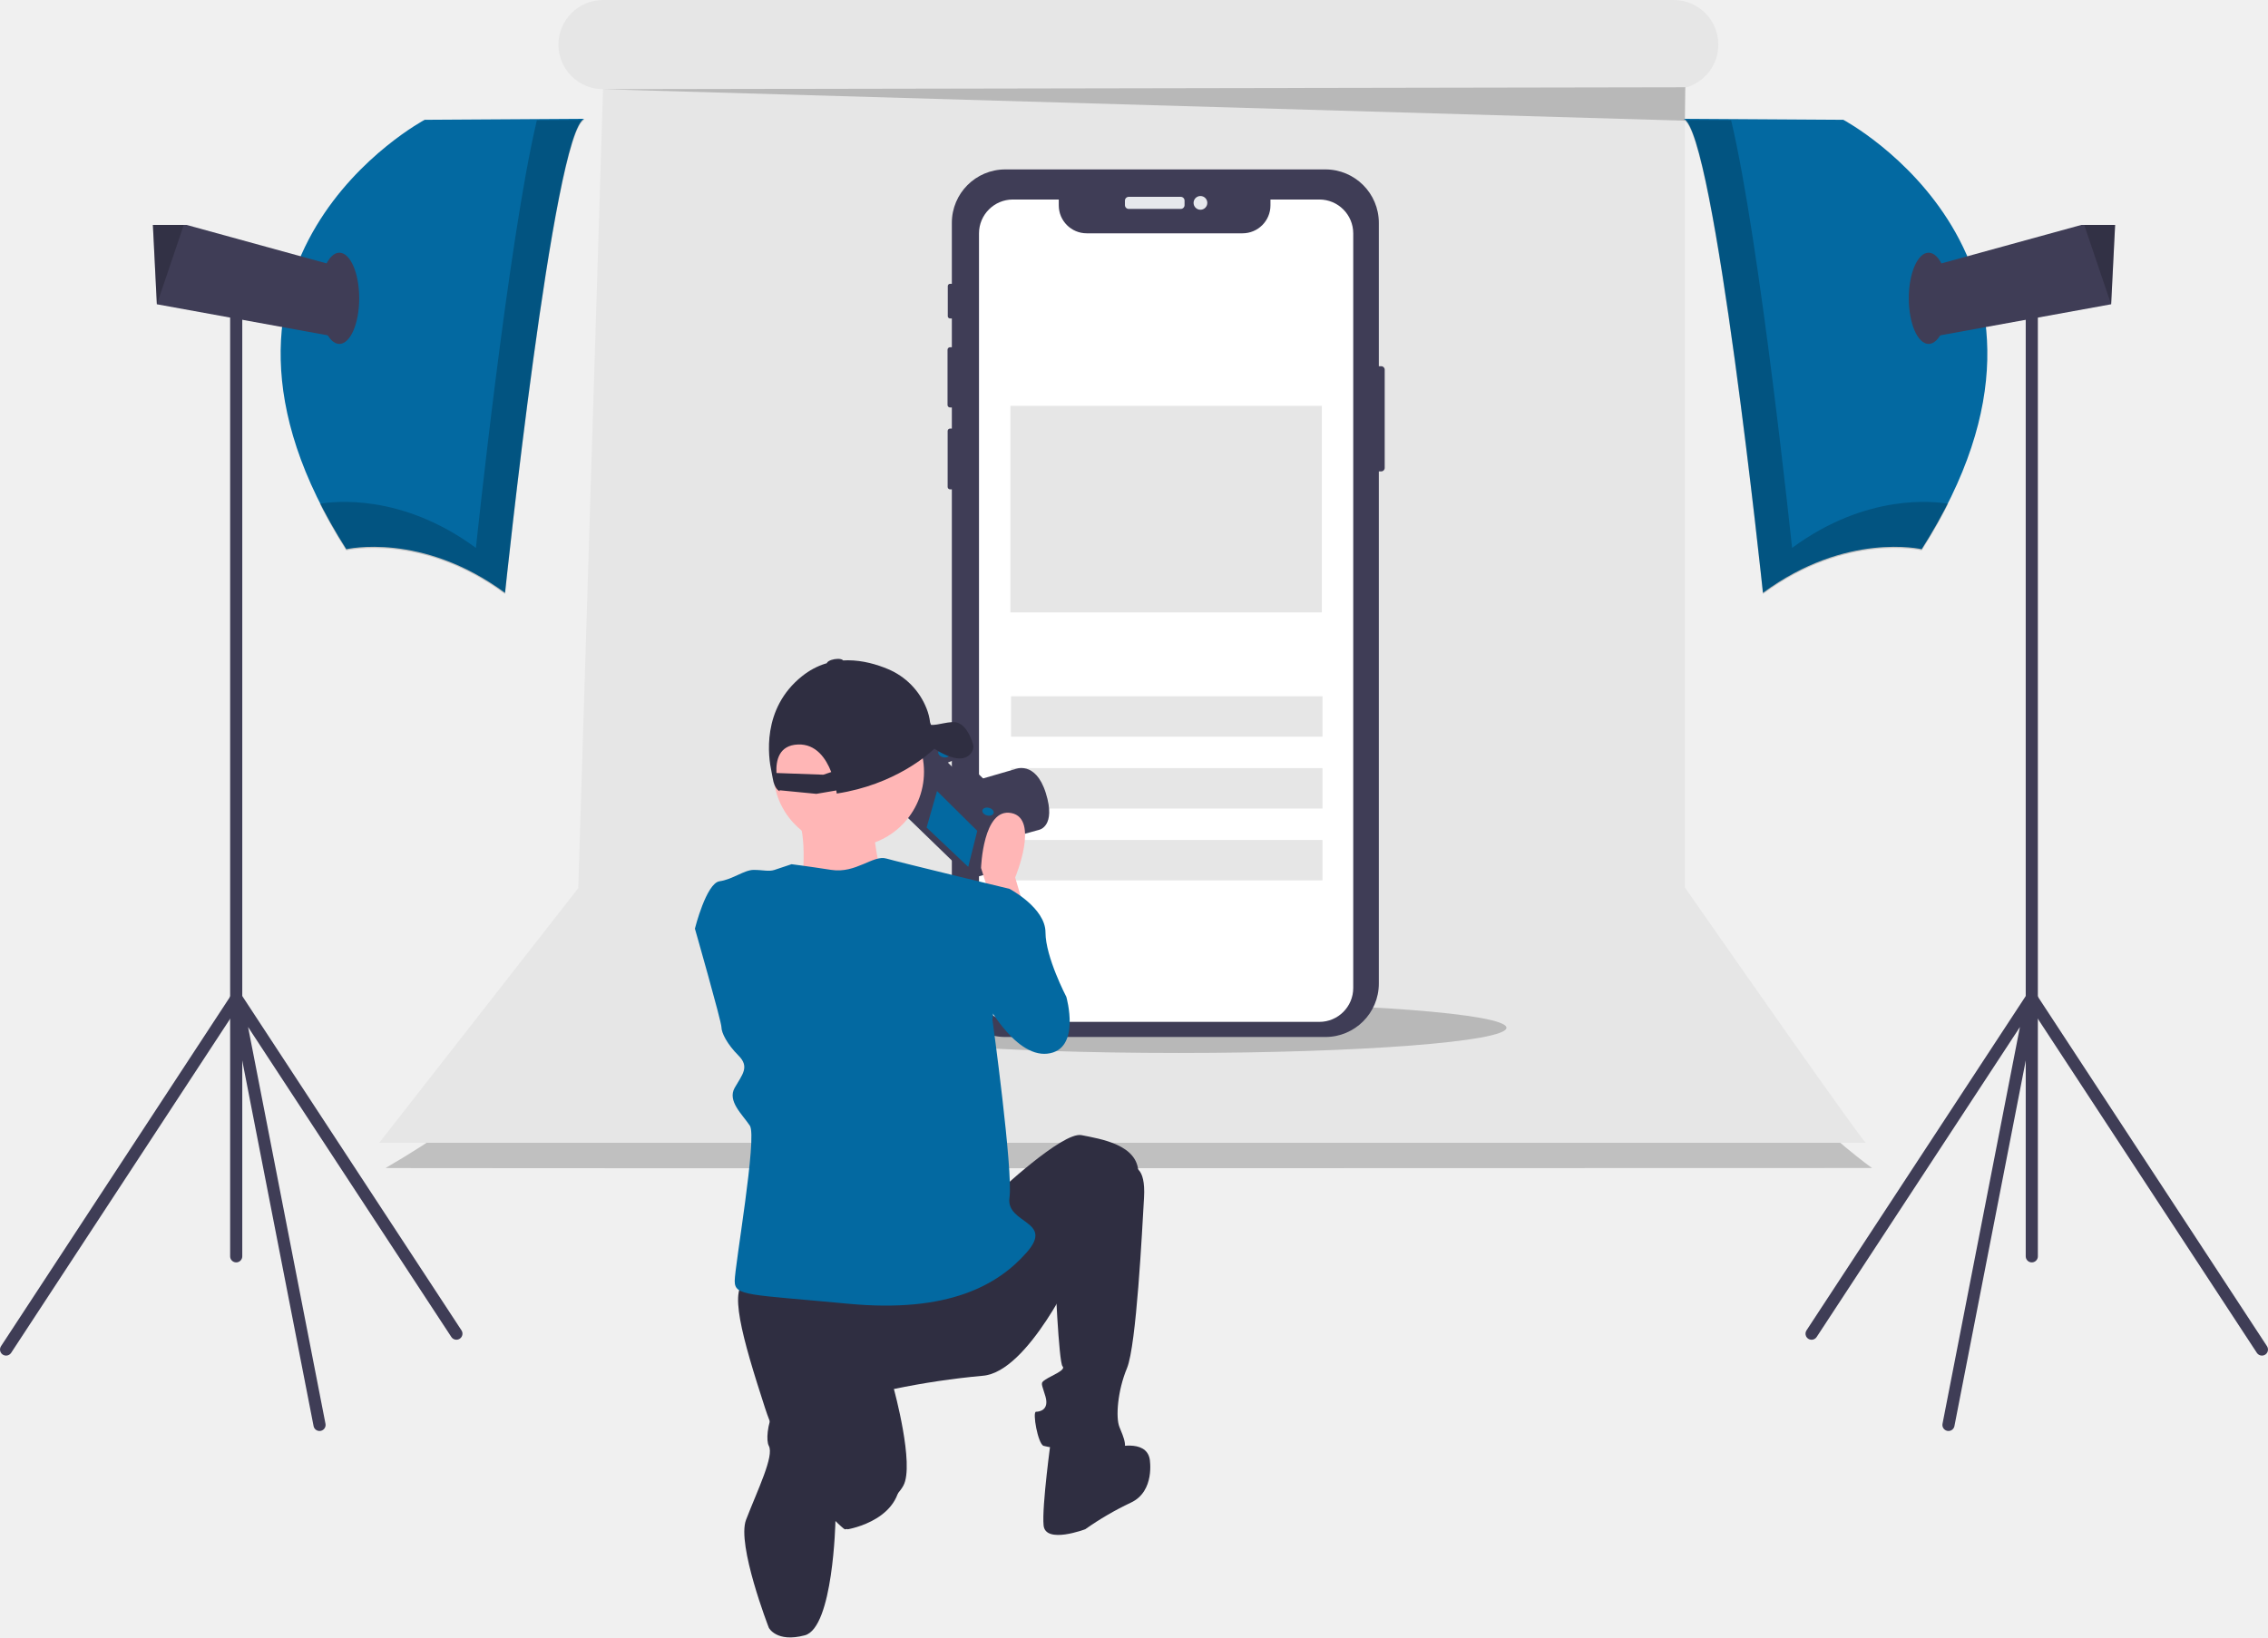
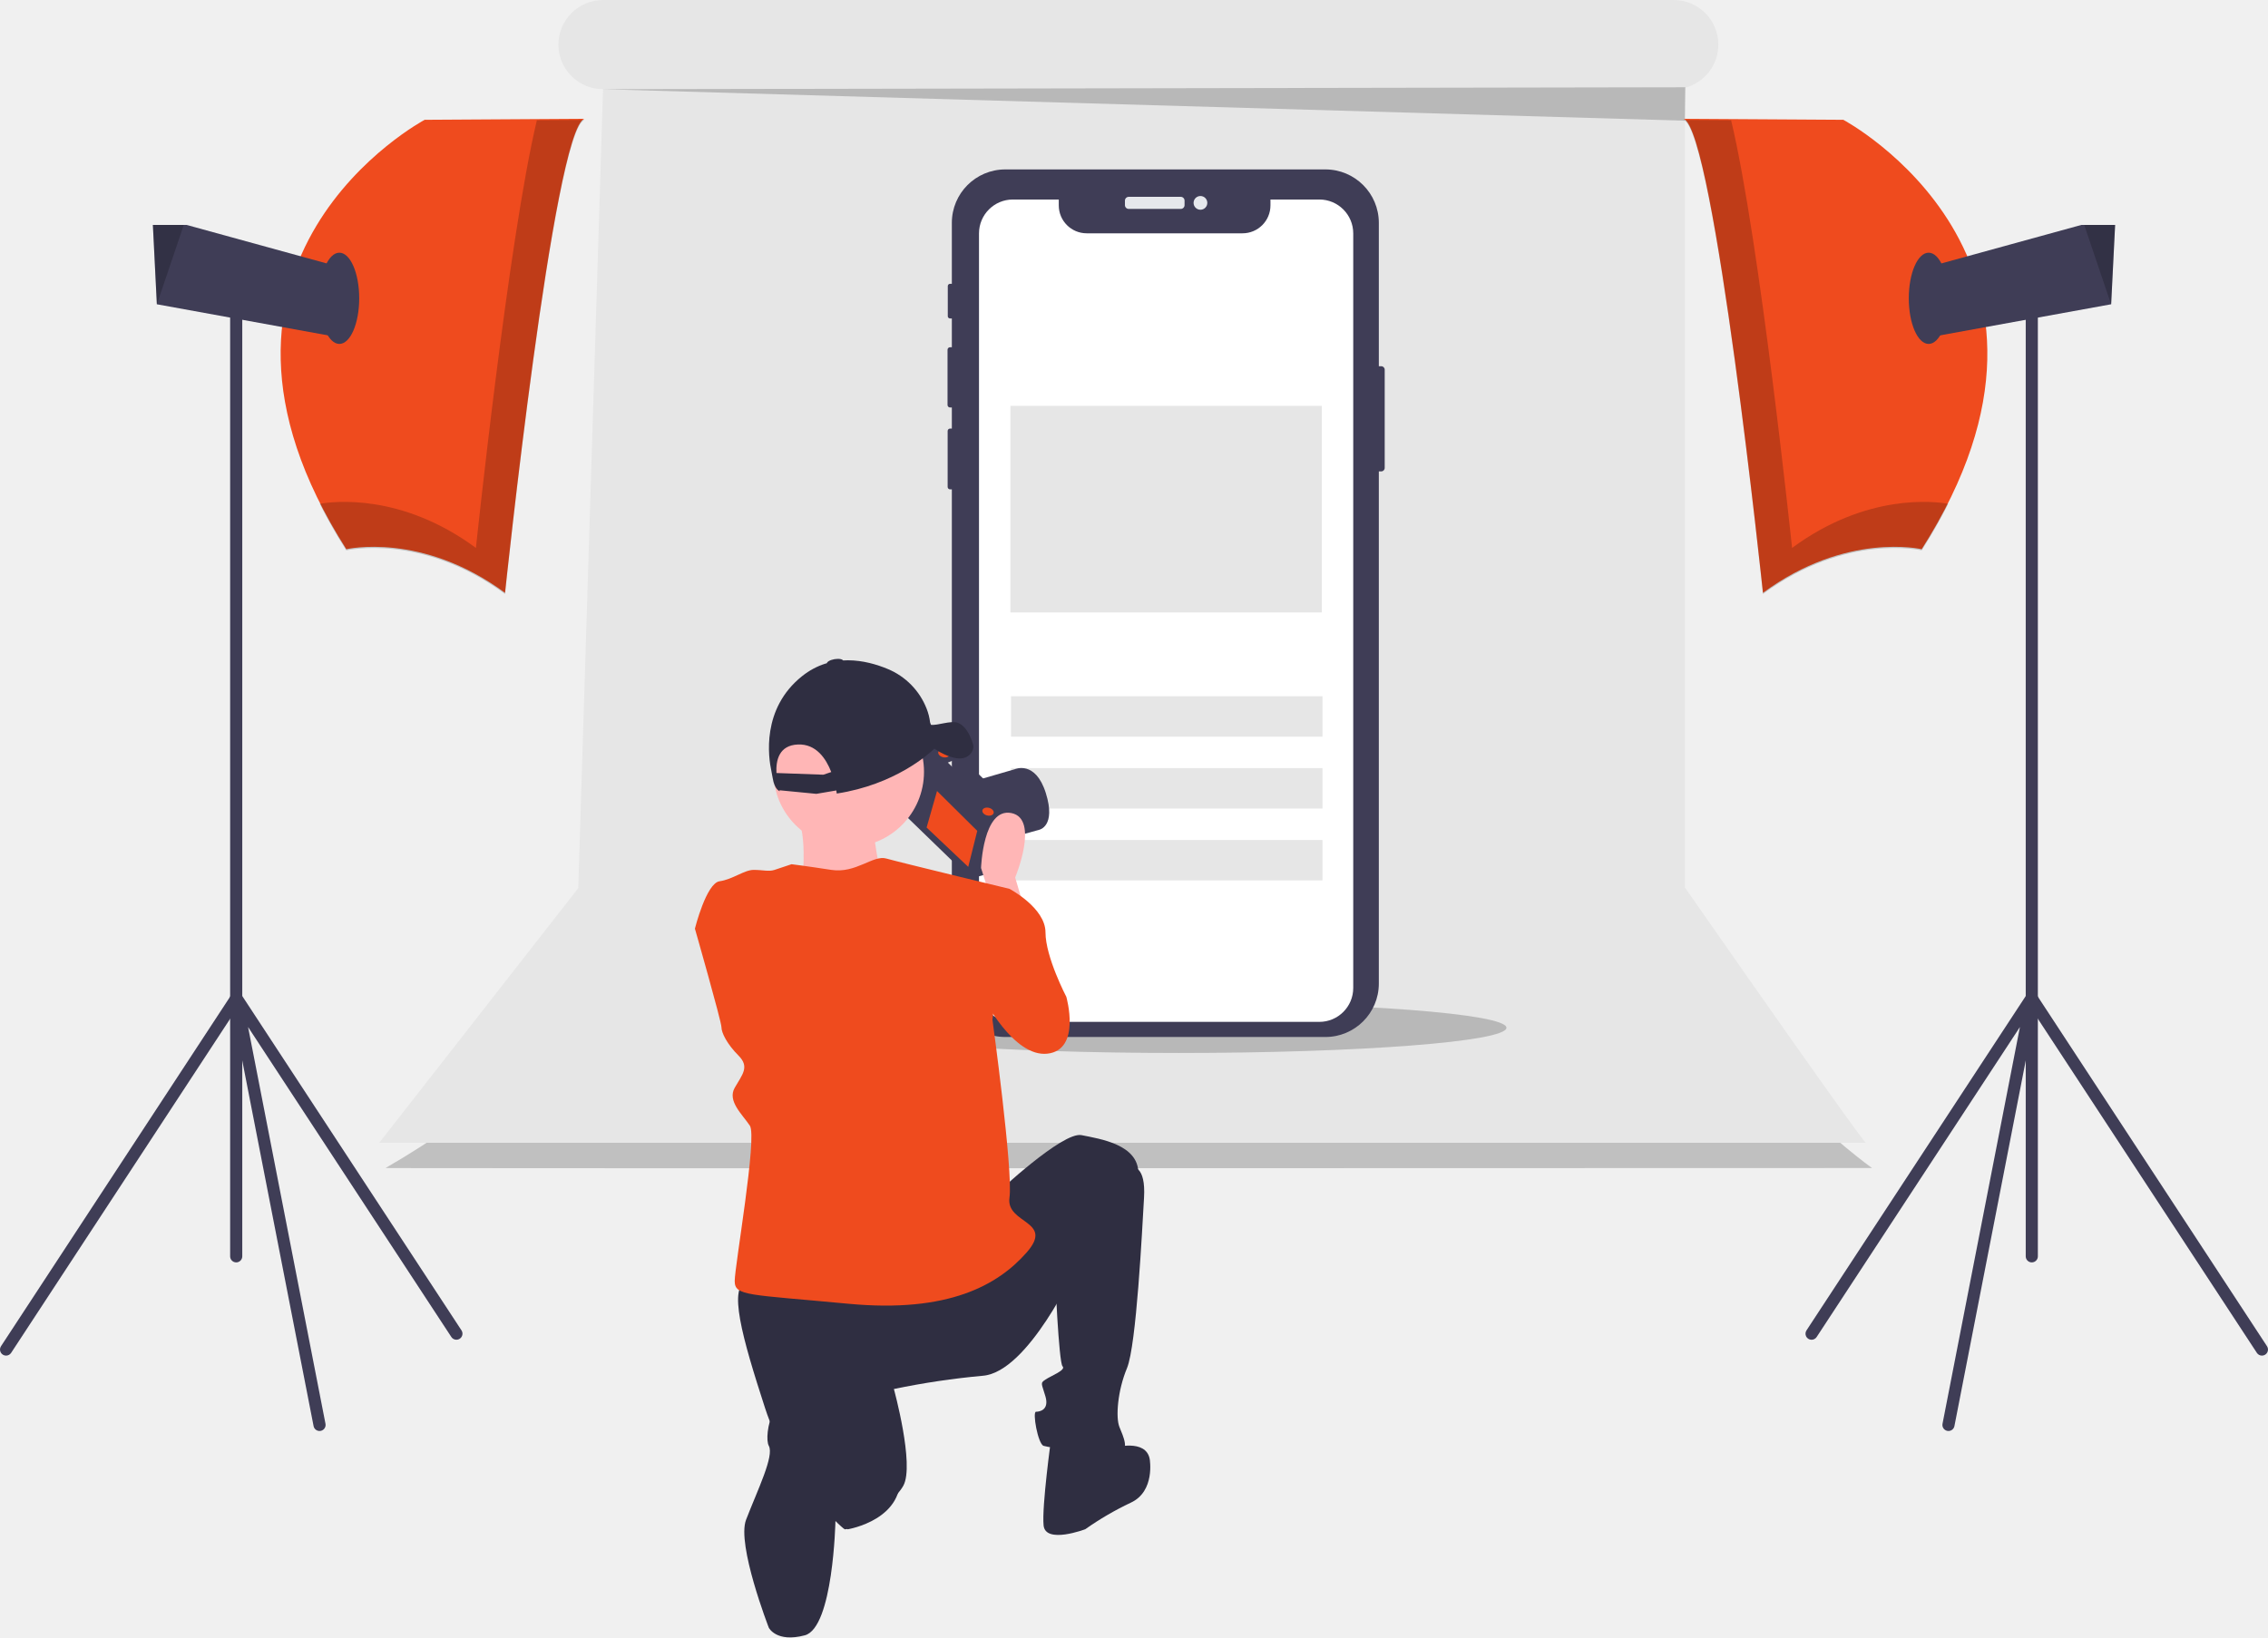
<svg xmlns="http://www.w3.org/2000/svg" data-name="Layer 1" width="881.5" height="636.573" viewBox="0 0 881.5 636.573">
  <path d="M386.169,503.174s1.85,36.996-77.075,82.625c0,0-.094.202,577.756,0,0,0-65.976-46.862-70.293-99.273" transform="translate(-159.2499 -131.7137)" opacity="0.2" />
  <path d="M814.114,476.725V165.844a17.346,17.346,0,0,0,12.998-16.791v0a17.339,17.339,0,0,0-17.339-17.339H393.63a17.339,17.339,0,0,0-17.339,17.339v0a17.339,17.339,0,0,0,17.339,17.339h.004L384,477l-77.35,98.998s-.65.002,577.756,0C884.407,575.998,884,577,814.114,476.725Z" transform="translate(-159.2499 -131.7137)" fill="#e6e6e6" />
  <ellipse cx="458.101" cy="399.557" rx="127.406" ry="9.8" opacity="0.2" />
  <polygon points="234.38 34.679 654.864 46.925 655.046 33.925 234.38 34.679" opacity="0.2" />
  <path d="M697.44,275.419V313.641a1.336,1.336,0,0,1-1.333,1.333h-.949V514.085A20.776,20.776,0,0,1,674.384,534.86H549.971A20.772,20.772,0,0,1,529.201,514.085V321.957h-.687a.941.941,0,0,1-.943-.937V299.267a.943.943,0,0,1,.943-.943h.687v-8.194h-.693a.987.987,0,0,1-.983-.989V267.685a.986.986,0,0,1,.983-.983h.693V255.517h-.704a.872.872,0,0,1-.873-.873V242.935a.877.877,0,0,1,.873-.879h.704V218.348a20.77,20.77,0,0,1,20.77-20.77H674.384a20.775,20.775,0,0,1,20.775,20.77v55.738h.949A1.336,1.336,0,0,1,697.44,275.419Z" transform="translate(-159.2499 -131.7137)" fill="#3f3d56" />
  <rect x="437.226" y="76.518" width="23.175" height="4.706" rx="1.479" fill="#e6e8ec" />
  <circle cx="466.574" cy="78.871" r="2.669" fill="#e6e8ec" />
  <path d="M685.211,222.456V515.807a13.181,13.181,0,0,1-13.181,13.175H552.936a13.158,13.158,0,0,1-13.181-13.175v-293.351a13.18,13.18,0,0,1,13.181-13.181h17.825v2.287a10.853,10.853,0,0,0,10.853,10.853h60.569a10.853,10.853,0,0,0,10.853-10.853v-2.287H672.03A13.177,13.177,0,0,1,685.211,222.456Z" transform="translate(-159.2499 -131.7137)" fill="#fff" />
  <rect x="392.954" y="270.684" width="121.044" height="15.712" fill="#e6e6e6" />
  <rect x="392.954" y="298.617" width="121.044" height="15.712" fill="#e6e6e6" />
  <rect x="392.954" y="326.551" width="121.044" height="15.712" fill="#e6e6e6" />
  <rect x="392.711" y="157.788" width="121.044" height="80.308" fill="#e6e6e6" />
-   <path d="M386.384,177.901l-62.074.386S222.139,232.649,293.851,345.23c0,0,29.302-6.94,61.688,16.964C355.54,362.195,374.432,182.142,386.384,177.901Z" transform="translate(-159.2499 -131.7137)" fill="#0369a1" />
+   <path d="M386.384,177.901l-62.074.386S222.139,232.649,293.851,345.23c0,0,29.302-6.94,61.688,16.964C355.54,362.195,374.432,182.142,386.384,177.901Z" transform="translate(-159.2499 -131.7137)" fill="#ef4b1e" />
  <path d="M367.919,178.464c-11.121,46.454-23.693,166.266-23.693,166.266-28.935-21.357-55.389-18.095-60.703-17.157a205.628,205.628,0,0,0,10.328,18.106s29.302-6.94,61.688,16.964c0,0,18.892-180.053,30.844-184.294Z" transform="translate(-159.2499 -131.7137)" opacity="0.2" />
  <polygon points="134.216 104.405 128.818 130.623 60.984 118.293 60.961 118.285 59.419 87.441 72.528 87.441 134.216 104.405" fill="#3f3d56" />
  <polygon points="71.433 87.441 60.984 118.293 60.961 118.285 59.419 87.441 71.433 87.441" opacity="0.2" />
  <ellipse cx="131.903" cy="115.972" rx="7.711" ry="17.735" fill="#3f3d56" />
  <path d="M251.055,622.486a2.357,2.357,0,0,1-2.357-2.357v-372.443a2.357,2.357,0,1,1,4.714,0v372.443A2.357,2.357,0,0,1,251.055,622.486Z" transform="translate(-159.2499 -131.7137)" fill="#3f3d56" />
  <path d="M283.439,688.03a2.357,2.357,0,0,1-2.31-1.906L248.742,520.096a2.357,2.357,0,0,1,4.284-1.744L338.619,648.909a2.357,2.357,0,0,1-3.942,2.585l-79.009-120.515L285.755,685.222a2.357,2.357,0,0,1-1.862,2.765A2.39,2.39,0,0,1,283.439,688.03Z" transform="translate(-159.2499 -131.7137)" fill="#3f3d56" />
  <path d="M161.605,658.727a2.357,2.357,0,0,1-1.969-3.649l89.448-136.485a2.357,2.357,0,0,1,3.942,2.583l-89.448,136.485A2.354,2.354,0,0,1,161.605,658.727Z" transform="translate(-159.2499 -131.7137)" fill="#3f3d56" />
-   <path d="M813.616,177.901l62.074.386S977.861,232.649,906.149,345.23c0,0-29.302-6.94-61.688,16.964C844.46,362.195,825.568,182.142,813.616,177.901Z" transform="translate(-159.2499 -131.7137)" fill="#0369a1" />
+   <path d="M813.616,177.901l62.074.386S977.861,232.649,906.149,345.23c0,0-29.302-6.94-61.688,16.964C844.46,362.195,825.568,182.142,813.616,177.901Z" transform="translate(-159.2499 -131.7137)" fill="#ef4b1e" />
  <path d="M832.081,178.464c11.121,46.454,23.693,166.266,23.693,166.266,28.935-21.357,55.389-18.095,60.703-17.157a205.628,205.628,0,0,1-10.328,18.106s-29.302-6.94-61.688,16.964c0,0-18.892-180.053-30.844-184.294Z" transform="translate(-159.2499 -131.7137)" opacity="0.2" />
  <polygon points="747.284 104.405 752.682 130.623 820.516 118.293 820.539 118.285 822.081 87.441 808.973 87.441 747.284 104.405" fill="#3f3d56" />
  <polygon points="810.067 87.441 820.516 118.293 820.539 118.285 822.081 87.441 810.067 87.441" opacity="0.2" />
  <ellipse cx="749.598" cy="115.972" rx="7.711" ry="17.735" fill="#3f3d56" />
  <path d="M948.945,622.486a2.357,2.357,0,0,1-2.357-2.357v-372.443a2.357,2.357,0,1,1,4.714,0v372.443A2.357,2.357,0,0,1,948.945,622.486Z" transform="translate(-159.2499 -131.7137)" fill="#3f3d56" />
  <path d="M916.562,688.03a2.382,2.382,0,0,1-.454-.043,2.358,2.358,0,0,1-1.863-2.765l30.087-154.243-79.008,120.516a2.357,2.357,0,1,1-3.942-2.585l85.592-130.557a2.357,2.357,0,0,1,4.285,1.744l-32.386,166.028A2.358,2.358,0,0,1,916.562,688.03Z" transform="translate(-159.2499 -131.7137)" fill="#3f3d56" />
  <path d="M1038.395,658.727a2.353,2.353,0,0,1-1.973-1.065l-89.448-136.485a2.357,2.357,0,0,1,3.942-2.583l89.448,136.485a2.357,2.357,0,0,1-1.969,3.649Z" transform="translate(-159.2499 -131.7137)" fill="#3f3d56" />
  <path d="M546.277,459.002l16.887-4.702s6.615-1.32,2.573-14.239-12.058-9.303-12.058-9.303l-14.981,4.352-5.915,1.827,8.322,11.675.698,7.782Z" transform="translate(-159.2499 -131.7137)" fill="#3f3d56" />
  <polygon points="354.396 293.155 349.098 314.319 376.245 340.629 378.579 341.214 384.805 339.465 390.104 318.302 384.737 312.658 390.223 311.221 378.516 299.856 372.407 301.138 367.507 296.273 370.814 294.951 371.126 293.706 367.12 290.553 354.396 293.155" fill="#3f3d56" />
-   <polygon points="379.831 323.006 376.324 337.011 360.144 321.715 364.196 307.515 379.831 323.006" fill="#0369a1" />
+   <polygon points="379.831 323.006 376.324 337.011 360.144 321.715 364.196 307.515 379.831 323.006" fill="#ef4b1e" />
  <polygon points="354.396 293.155 353.653 296.123 380.648 322.384 382.982 322.968 389.014 321.336 389.346 321.329 390.104 318.302 384.737 312.658 390.223 311.221 378.516 299.856 372.407 301.138 367.507 296.273 370.814 294.951 371.126 293.706 367.12 290.553 354.396 293.155" fill="none" stroke="#3f3d56" stroke-miterlimit="10" />
-   <ellipse cx="526.116" cy="424.601" rx="1.524" ry="2.246" transform="translate(-172.8035 700.123) rotate(-75.94348)" fill="#0369a1" />
-   <ellipse cx="543.266" cy="447.251" rx="1.524" ry="2.246" transform="translate(-181.7906 733.9081) rotate(-75.94348)" fill="#0369a1" />
+   <ellipse cx="526.116" cy="424.601" rx="1.524" ry="2.246" transform="translate(-172.8035 700.123) rotate(-75.94348)" fill="#ef4b1e" />
+   <ellipse cx="543.266" cy="447.251" rx="1.524" ry="2.246" transform="translate(-181.7906 733.9081) rotate(-75.94348)" fill="#ef4b1e" />
  <path d="M557.497,485.366l-3.683-12.521s9.575-22.833-1.473-25.042-11.785,21.36-11.785,21.36l4.419,13.994Z" transform="translate(-159.2499 -131.7137)" fill="#ffb6b6" />
  <circle cx="329.873" cy="300.049" r="29.257" fill="#ffb6b6" />
  <path d="M498.588,452.415s1.721,21.513,6.024,23.234S458.144,489.417,458.144,489.417l12.908-14.629s2.582-22.373-3.442-27.536Z" transform="translate(-159.2499 -131.7137)" fill="#ffb6b6" />
-   <path d="M539.82,478.737l11.785-1.473s13.994,7.365,13.994,16.94,8.102,25.042,8.102,25.042,5.892,20.623-7.365,22.096-25.042-22.096-25.042-22.096Z" transform="translate(-159.2499 -131.7137)" fill="#0369a1" />
+   <path d="M539.82,478.737l11.785-1.473s13.994,7.365,13.994,16.94,8.102,25.042,8.102,25.042,5.892,20.623-7.365,22.096-25.042-22.096-25.042-22.096Z" transform="translate(-159.2499 -131.7137)" fill="#ef4b1e" />
  <path d="M546.449,595.847s25.779-24.306,33.144-22.833,22.096,3.683,22.096,14.731-24.306,36.827-24.306,36.827-18.414,40.51-36.091,41.983a305.05,305.05,0,0,0-34.617,5.156s8.102,29.462,3.683,37.564-21.36,17.677-22.833,16.94-22.096-19.887-30.935-47.139-14.731-47.875-6.629-49.348S546.449,595.847,546.449,595.847Z" transform="translate(-159.2499 -131.7137)" fill="#2f2e41" />
  <path d="M599.48,585.536s5.156-.737,4.419,11.785-2.946,57.45-6.629,66.289-4.419,19.15-2.946,22.833,4.419,9.575-.737,10.312-26.515-2.21-28.725-2.946-4.419-13.258-2.946-13.258,5.156-.737,3.683-5.892-2.21-5.156,0-6.629,8.102-3.683,6.629-5.156-2.946-36.091-2.946-36.091Z" transform="translate(-159.2499 -131.7137)" fill="#2f2e41" />
  <path d="M592.115,694.544s12.521-3.683,13.994,4.419c0,0,2.21,12.521-7.365,16.94a118.329,118.329,0,0,0-17.677,10.312s-15.467,5.892-16.204-1.473S567.809,690.861,567.809,690.861Z" transform="translate(-159.2499 -131.7137)" fill="#2f2e41" />
  <path d="M508.885,703.382l-23.569-19.15s4.419,23.569-1.473,27.989l-2.692,7.869,7.537,6.165S511.832,722.532,508.885,703.382Z" transform="translate(-159.2499 -131.7137)" fill="#2f2e41" />
  <path d="M475.741,670.974s15.467,4.419,13.258,19.887-5.043,32.272-5.043,32.272-.85,41.383-11.898,44.329-13.994-2.946-13.994-2.946-12.559-32.338-8.838-41.983c4.503-11.675,10.992-24.784,8.838-28.725C455.945,689.929,459.537,668.765,475.741,670.974Z" transform="translate(-159.2499 -131.7137)" fill="#2f2e41" />
-   <path d="M466.903,467.689s5.892.737,15.467,2.21,16.204-5.892,21.36-4.419S551.605,477.264,551.605,477.264l-6.629,50.821s8.102,58.923,6.629,69.235,17.677,8.838,6.629,21.36-30.198,23.569-69.235,19.887-44.192-2.946-44.192-8.838,8.838-55.977,5.892-60.396-8.838-9.575-5.892-14.731,5.892-8.102,1.473-12.521-6.629-8.838-6.629-11.048-10.312-38.3-10.312-38.3,4.419-17.677,9.575-18.414,9.575-4.419,13.258-4.419,5.892.737,8.102,0Z" transform="translate(-159.2499 -131.7137)" fill="#0369a1" />
+   <path d="M466.903,467.689s5.892.737,15.467,2.21,16.204-5.892,21.36-4.419S551.605,477.264,551.605,477.264l-6.629,50.821s8.102,58.923,6.629,69.235,17.677,8.838,6.629,21.36-30.198,23.569-69.235,19.887-44.192-2.946-44.192-8.838,8.838-55.977,5.892-60.396-8.838-9.575-5.892-14.731,5.892-8.102,1.473-12.521-6.629-8.838-6.629-11.048-10.312-38.3-10.312-38.3,4.419-17.677,9.575-18.414,9.575-4.419,13.258-4.419,5.892.737,8.102,0Z" transform="translate(-159.2499 -131.7137)" fill="#ef4b1e" />
  <path d="M537.534,421.501c-.379-1.702-2.234-7.394-6.005-8.783-2.759-1.016-7.893,1.131-10.45.775l-.33-.937a21.251,21.251,0,0,0-1.367-5.376A27.513,27.513,0,0,0,504.287,391.793c-8.422-3.521-21.743-6.432-33.3,2.793-15.875,12.671-13.077,31.632-11.924,36.893q.289,1.316.495,2.649c.711,4.634,2.762,5.187,2.762,5.187s-.044-.134-.116-.377l14.339,1.396,7.752-1.323c.13.758.18,1.206.18,1.206,22.621-3.458,35.786-15.373,37.923-17.439,1.879,1.246,5.379,3.28,8.774,3.727C536.141,427.158,537.913,423.203,537.534,421.501ZM479.247,432.892l-18.216-.663c-.258-4.972,1.026-10.787,8.348-11.083,7.06-.286,10.913,5.454,12.955,10.709Z" transform="translate(-159.2499 -131.7137)" fill="#2f2e41" />
  <ellipse cx="483.802" cy="389.174" rx="3.223" ry="1.219" transform="translate(-217.8267 -44.77484) rotate(-9.68516)" fill="#2f2e41" />
</svg>
